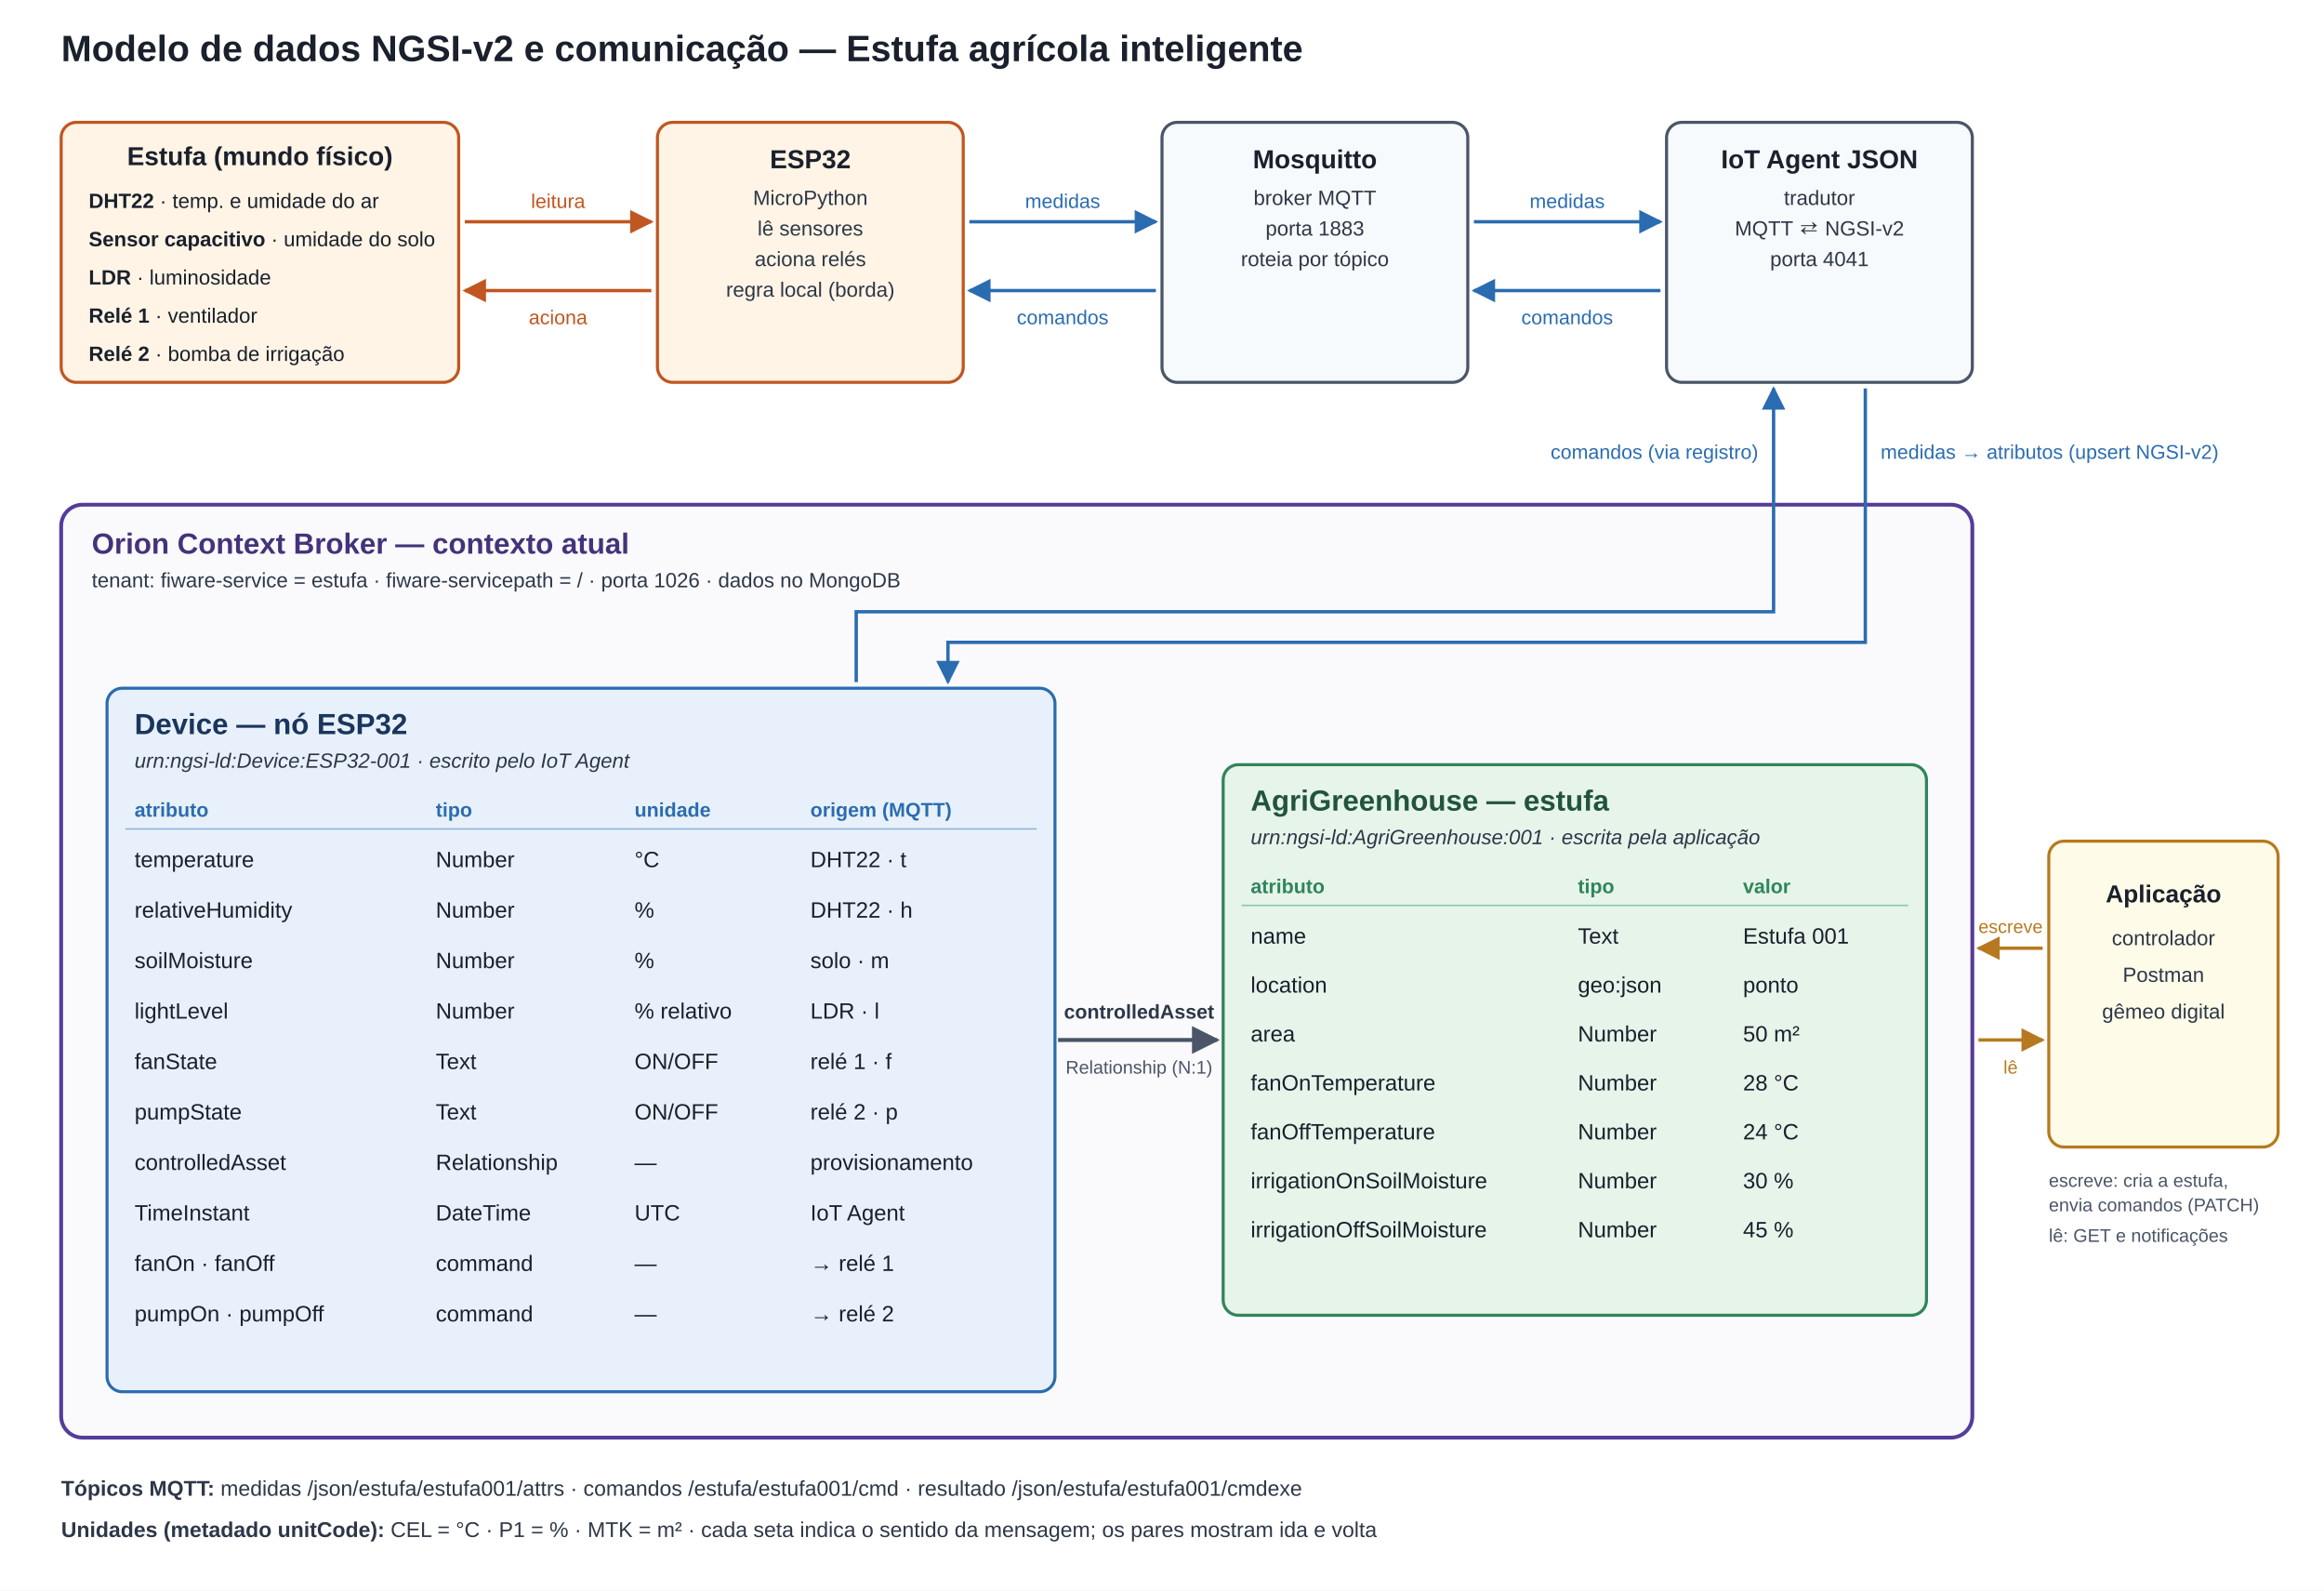
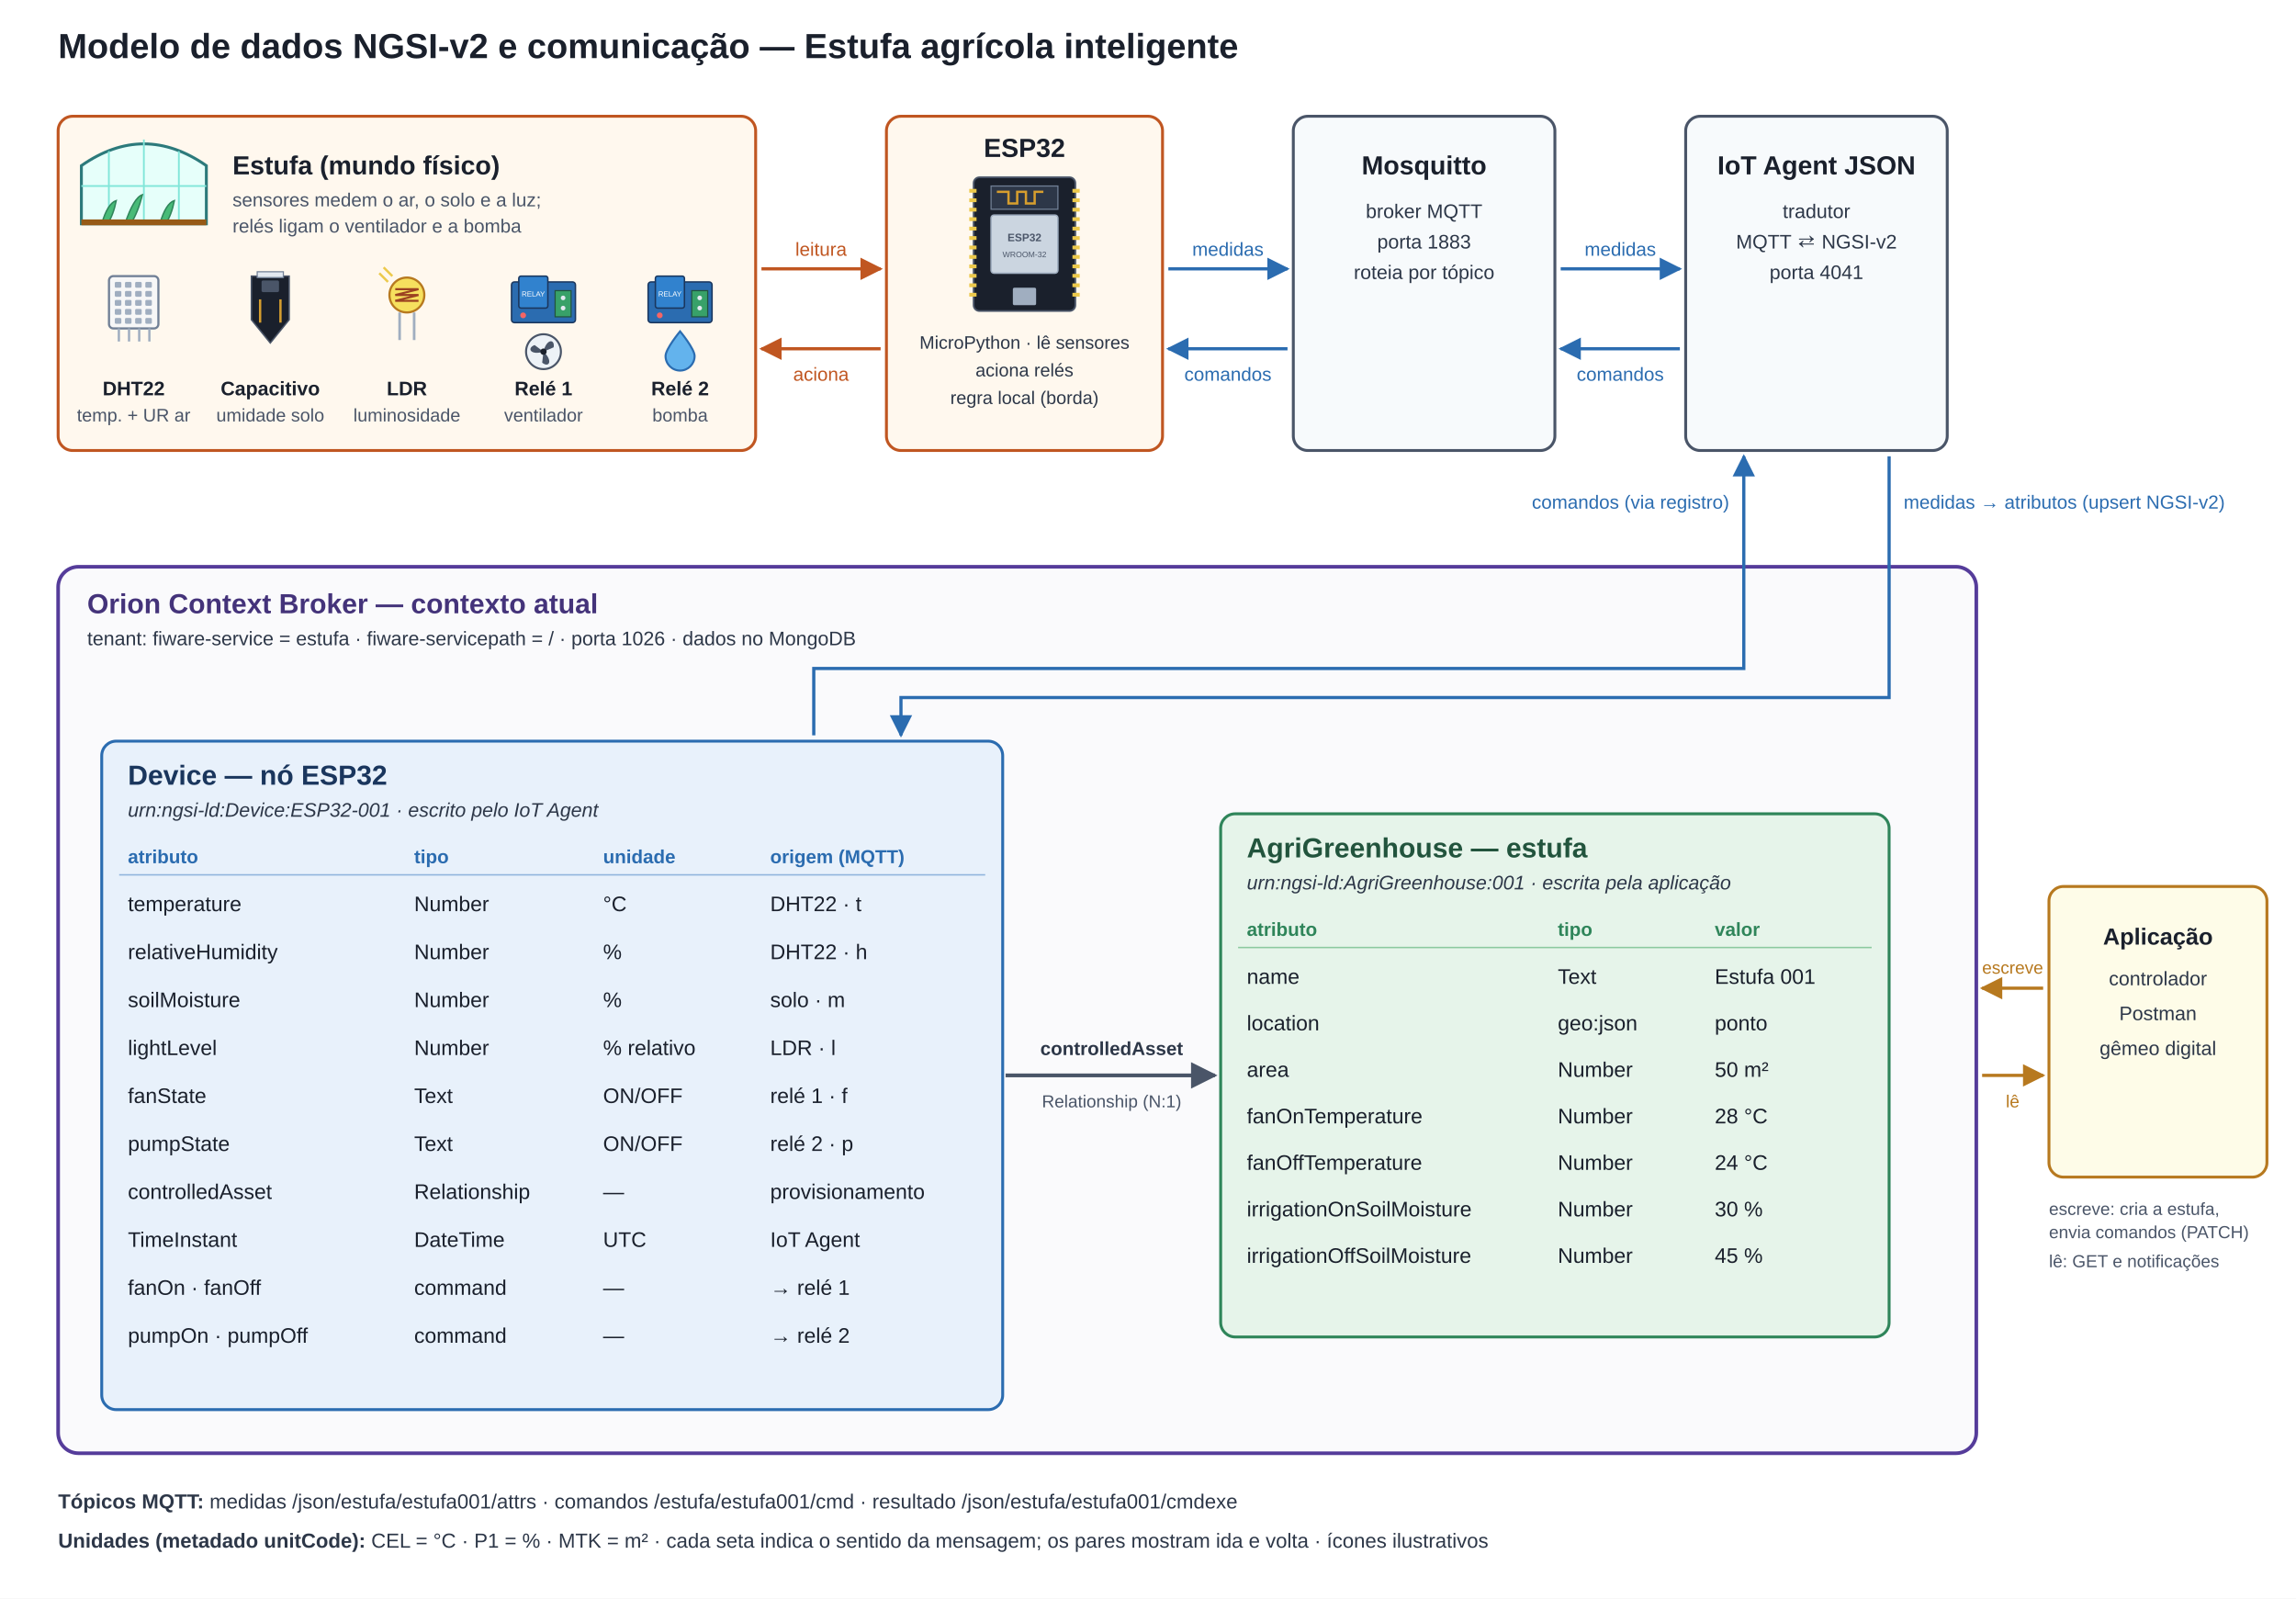
- <svg xmlns="http://www.w3.org/2000/svg" width="1520" height="1040" viewBox="0 0 1520 1040" style="font-family:Arial,Helvetica,sans-serif">
+ <svg xmlns="http://www.w3.org/2000/svg" width="1580" height="1100" viewBox="0 0 1580 1100" style="font-family:Arial,Helvetica,sans-serif">
  <defs>
    <marker id="g" viewBox="0 0 10 10" refX="9" refY="5" markerWidth="7" markerHeight="7" orient="auto-start-reverse">
      <path d="M0,0L10,5L0,10z" fill="#4A5568" />
    </marker>
    <marker id="b" viewBox="0 0 10 10" refX="9" refY="5" markerWidth="7" markerHeight="7" orient="auto-start-reverse">
      <path d="M0,0L10,5L0,10z" fill="#2B6CB0" />
    </marker>
    <marker id="o" viewBox="0 0 10 10" refX="9" refY="5" markerWidth="7" markerHeight="7" orient="auto-start-reverse">
      <path d="M0,0L10,5L0,10z" fill="#C05621" />
    </marker>
    <marker id="y" viewBox="0 0 10 10" refX="9" refY="5" markerWidth="7" markerHeight="7" orient="auto-start-reverse">
      <path d="M0,0L10,5L0,10z" fill="#B7791F" />
    </marker>
  </defs>
-   <rect width="1520" height="1040" fill="#fff" />
-   <text x="40" y="40" font-size="24" font-weight="bold" fill="#1A202C">Modelo de dados NGSI-v2 e comunicação — Estufa agrícola inteligente</text>
-   <rect x="40" y="80" width="260" height="170" rx="10" fill="#FFF4E5" stroke="#C05621" stroke-width="2" />
-   <text x="170" y="108" text-anchor="middle" font-size="17" fill="#1A202C" font-weight="bold">Estufa (mundo físico)</text>
-   <text x="58" y="136" font-size="13.5" fill="#1A202C">
-     <tspan font-weight="bold">DHT22</tspan> · temp. e umidade do ar</text>
-   <text x="58" y="161" font-size="13.5" fill="#1A202C">
-     <tspan font-weight="bold">Sensor capacitivo</tspan> · umidade do solo</text>
-   <text x="58" y="186" font-size="13.5" fill="#1A202C">
-     <tspan font-weight="bold">LDR</tspan> · luminosidade</text>
-   <text x="58" y="211" font-size="13.5" fill="#1A202C">
-     <tspan font-weight="bold">Relé 1</tspan> · ventilador</text>
-   <text x="58" y="236" font-size="13.5" fill="#1A202C">
-     <tspan font-weight="bold">Relé 2</tspan> · bomba de irrigação</text>
-   <rect x="430" y="80" width="200" height="170" rx="10" fill="#FFF4E5" stroke="#C05621" stroke-width="2" />
-   <text x="530.0" y="110" text-anchor="middle" font-size="17" fill="#1A202C" font-weight="bold">ESP32</text>
-   <text x="530.0" y="134" text-anchor="middle" font-size="13.5" fill="#2D3748">MicroPython</text>
-   <text x="530.0" y="154" text-anchor="middle" font-size="13.5" fill="#2D3748">lê sensores</text>
-   <text x="530.0" y="174" text-anchor="middle" font-size="13.5" fill="#2D3748">aciona relés</text>
-   <text x="530.0" y="194" text-anchor="middle" font-size="13.5" fill="#2D3748">regra local (borda)</text>
-   <rect x="760" y="80" width="200" height="170" rx="10" fill="#F7FAFC" stroke="#4A5568" stroke-width="2" />
-   <text x="860.0" y="110" text-anchor="middle" font-size="17" fill="#1A202C" font-weight="bold">Mosquitto</text>
-   <text x="860.0" y="134" text-anchor="middle" font-size="13.5" fill="#2D3748">broker MQTT</text>
-   <text x="860.0" y="154" text-anchor="middle" font-size="13.5" fill="#2D3748">porta 1883</text>
-   <text x="860.0" y="174" text-anchor="middle" font-size="13.5" fill="#2D3748">roteia por tópico</text>
-   <rect x="1090" y="80" width="200" height="170" rx="10" fill="#F7FAFC" stroke="#4A5568" stroke-width="2" />
-   <text x="1190.0" y="110" text-anchor="middle" font-size="17" fill="#1A202C" font-weight="bold">IoT Agent JSON</text>
-   <text x="1190.0" y="134" text-anchor="middle" font-size="13.5" fill="#2D3748">tradutor</text>
-   <text x="1190.0" y="154" text-anchor="middle" font-size="13.5" fill="#2D3748">MQTT ⇄ NGSI-v2</text>
-   <text x="1190.0" y="174" text-anchor="middle" font-size="13.5" fill="#2D3748">porta 4041</text>
-   <polyline points="304,145 426,145" fill="none" stroke="#C05621" stroke-width="2.2" marker-end="url(#o)" />
-   <text x="365.0" y="136" text-anchor="middle" font-size="13" fill="#C05621">leitura</text>
-   <polyline points="426,190 304,190" fill="none" stroke="#C05621" stroke-width="2.2" marker-end="url(#o)" />
-   <text x="365.0" y="212" text-anchor="middle" font-size="13" fill="#C05621">aciona</text>
-   <polyline points="634,145 756,145" fill="none" stroke="#2B6CB0" stroke-width="2.2" marker-end="url(#b)" />
-   <text x="695.0" y="136" text-anchor="middle" font-size="13" fill="#2B6CB0">medidas</text>
-   <polyline points="756,190 634,190" fill="none" stroke="#2B6CB0" stroke-width="2.2" marker-end="url(#b)" />
-   <text x="695.0" y="212" text-anchor="middle" font-size="13" fill="#2B6CB0">comandos</text>
-   <polyline points="964,145 1086,145" fill="none" stroke="#2B6CB0" stroke-width="2.2" marker-end="url(#b)" />
-   <text x="1025.0" y="136" text-anchor="middle" font-size="13" fill="#2B6CB0">medidas</text>
-   <polyline points="1086,190 964,190" fill="none" stroke="#2B6CB0" stroke-width="2.2" marker-end="url(#b)" />
-   <text x="1025.0" y="212" text-anchor="middle" font-size="13" fill="#2B6CB0">comandos</text>
-   <rect x="40" y="330" width="1250" height="610" rx="14" fill="#FAFAFC" stroke="#553C9A" stroke-width="2.5" />
-   <text x="60" y="362" text-anchor="start" font-size="19" fill="#44337A" font-weight="bold">Orion Context Broker — contexto atual</text>
-   <text x="60" y="384" text-anchor="start" font-size="13.5" fill="#2D3748">tenant: fiware-service = estufa · fiware-servicepath = / · porta 1026 · dados no MongoDB</text>
-   <polyline points="1220,254 1220,420 620,420 620,446" fill="none" stroke="#2B6CB0" stroke-width="2.2" marker-end="url(#b)" />
-   <text x="1230" y="300" text-anchor="start" font-size="13" fill="#2B6CB0">medidas → atributos (upsert NGSI-v2)</text>
-   <polyline points="560,446 560,400 1160,400 1160,254" fill="none" stroke="#2B6CB0" stroke-width="2.2" marker-end="url(#b)" />
-   <text x="1150" y="300" text-anchor="end" font-size="13" fill="#2B6CB0">comandos (via registro)</text>
-   <rect x="70" y="450" width="620" height="460" rx="10" fill="#E8F1FB" stroke="#2B6CB0" stroke-width="2" />
-   <text x="88" y="480" text-anchor="start" font-size="19" fill="#1A365D" font-weight="bold">Device — nó ESP32</text>
-   <text x="88" y="502" text-anchor="start" font-size="13.5" fill="#2D3748" font-style="italic">urn:ngsi-ld:Device:ESP32-001 · escrito pelo IoT Agent</text>
-   <text x="88" y="534" text-anchor="start" font-size="13" fill="#2B6CB0" font-weight="bold">atributo</text>
-   <text x="285" y="534" text-anchor="start" font-size="13" fill="#2B6CB0" font-weight="bold">tipo</text>
-   <text x="415" y="534" text-anchor="start" font-size="13" fill="#2B6CB0" font-weight="bold">unidade</text>
-   <text x="530" y="534" text-anchor="start" font-size="13" fill="#2B6CB0" font-weight="bold">origem (MQTT)</text>
-   <line x1="82" y1="542" x2="678" y2="542" stroke="#90B4DD" />
-   <text x="88" y="567" text-anchor="start" font-size="14.5" fill="#1A202C">temperature</text>
-   <text x="285" y="567" text-anchor="start" font-size="14.5" fill="#1A202C">Number</text>
-   <text x="415" y="567" text-anchor="start" font-size="14.5" fill="#1A202C">°C</text>
-   <text x="530" y="567" text-anchor="start" font-size="14.5" fill="#1A202C">DHT22 · t</text>
-   <text x="88" y="600" text-anchor="start" font-size="14.5" fill="#1A202C">relativeHumidity</text>
-   <text x="285" y="600" text-anchor="start" font-size="14.5" fill="#1A202C">Number</text>
-   <text x="415" y="600" text-anchor="start" font-size="14.5" fill="#1A202C">%</text>
-   <text x="530" y="600" text-anchor="start" font-size="14.5" fill="#1A202C">DHT22 · h</text>
-   <text x="88" y="633" text-anchor="start" font-size="14.5" fill="#1A202C">soilMoisture</text>
-   <text x="285" y="633" text-anchor="start" font-size="14.5" fill="#1A202C">Number</text>
-   <text x="415" y="633" text-anchor="start" font-size="14.5" fill="#1A202C">%</text>
-   <text x="530" y="633" text-anchor="start" font-size="14.5" fill="#1A202C">solo · m</text>
-   <text x="88" y="666" text-anchor="start" font-size="14.5" fill="#1A202C">lightLevel</text>
-   <text x="285" y="666" text-anchor="start" font-size="14.5" fill="#1A202C">Number</text>
-   <text x="415" y="666" text-anchor="start" font-size="14.5" fill="#1A202C">% relativo</text>
-   <text x="530" y="666" text-anchor="start" font-size="14.5" fill="#1A202C">LDR · l</text>
-   <text x="88" y="699" text-anchor="start" font-size="14.5" fill="#1A202C">fanState</text>
-   <text x="285" y="699" text-anchor="start" font-size="14.5" fill="#1A202C">Text</text>
-   <text x="415" y="699" text-anchor="start" font-size="14.5" fill="#1A202C">ON/OFF</text>
-   <text x="530" y="699" text-anchor="start" font-size="14.5" fill="#1A202C">relé 1 · f</text>
-   <text x="88" y="732" text-anchor="start" font-size="14.5" fill="#1A202C">pumpState</text>
-   <text x="285" y="732" text-anchor="start" font-size="14.5" fill="#1A202C">Text</text>
-   <text x="415" y="732" text-anchor="start" font-size="14.5" fill="#1A202C">ON/OFF</text>
-   <text x="530" y="732" text-anchor="start" font-size="14.5" fill="#1A202C">relé 2 · p</text>
-   <text x="88" y="765" text-anchor="start" font-size="14.5" fill="#1A202C">controlledAsset</text>
-   <text x="285" y="765" text-anchor="start" font-size="14.5" fill="#1A202C">Relationship</text>
-   <text x="415" y="765" text-anchor="start" font-size="14.5" fill="#1A202C">—</text>
-   <text x="530" y="765" text-anchor="start" font-size="14.5" fill="#1A202C">provisionamento</text>
-   <text x="88" y="798" text-anchor="start" font-size="14.5" fill="#1A202C">TimeInstant</text>
-   <text x="285" y="798" text-anchor="start" font-size="14.5" fill="#1A202C">DateTime</text>
-   <text x="415" y="798" text-anchor="start" font-size="14.5" fill="#1A202C">UTC</text>
-   <text x="530" y="798" text-anchor="start" font-size="14.5" fill="#1A202C">IoT Agent</text>
-   <text x="88" y="831" text-anchor="start" font-size="14.5" fill="#1A202C">fanOn · fanOff</text>
-   <text x="285" y="831" text-anchor="start" font-size="14.5" fill="#1A202C">command</text>
-   <text x="415" y="831" text-anchor="start" font-size="14.5" fill="#1A202C">—</text>
-   <text x="530" y="831" text-anchor="start" font-size="14.5" fill="#1A202C">→ relé 1</text>
-   <text x="88" y="864" text-anchor="start" font-size="14.5" fill="#1A202C">pumpOn · pumpOff</text>
-   <text x="285" y="864" text-anchor="start" font-size="14.5" fill="#1A202C">command</text>
-   <text x="415" y="864" text-anchor="start" font-size="14.5" fill="#1A202C">—</text>
-   <text x="530" y="864" text-anchor="start" font-size="14.5" fill="#1A202C">→ relé 2</text>
-   <rect x="800" y="500" width="460" height="360" rx="10" fill="#E6F4EA" stroke="#2F855A" stroke-width="2" />
-   <text x="818" y="530" text-anchor="start" font-size="19" fill="#22543D" font-weight="bold">AgriGreenhouse — estufa</text>
-   <text x="818" y="552" text-anchor="start" font-size="13.5" fill="#2D3748" font-style="italic">urn:ngsi-ld:AgriGreenhouse:001 · escrita pela aplicação</text>
-   <text x="818" y="584" text-anchor="start" font-size="13" fill="#2F855A" font-weight="bold">atributo</text>
-   <text x="1032" y="584" text-anchor="start" font-size="13" fill="#2F855A" font-weight="bold">tipo</text>
-   <text x="1140" y="584" text-anchor="start" font-size="13" fill="#2F855A" font-weight="bold">valor</text>
-   <line x1="812" y1="592" x2="1248" y2="592" stroke="#8CC9A0" />
-   <text x="818" y="617" text-anchor="start" font-size="14.5" fill="#1A202C">name</text>
-   <text x="1032" y="617" text-anchor="start" font-size="14.5" fill="#1A202C">Text</text>
-   <text x="1140" y="617" text-anchor="start" font-size="14.5" fill="#1A202C">Estufa 001</text>
-   <text x="818" y="649" text-anchor="start" font-size="14.5" fill="#1A202C">location</text>
-   <text x="1032" y="649" text-anchor="start" font-size="14.5" fill="#1A202C">geo:json</text>
-   <text x="1140" y="649" text-anchor="start" font-size="14.5" fill="#1A202C">ponto</text>
-   <text x="818" y="681" text-anchor="start" font-size="14.5" fill="#1A202C">area</text>
-   <text x="1032" y="681" text-anchor="start" font-size="14.5" fill="#1A202C">Number</text>
-   <text x="1140" y="681" text-anchor="start" font-size="14.5" fill="#1A202C">50 m²</text>
-   <text x="818" y="713" text-anchor="start" font-size="14.5" fill="#1A202C">fanOnTemperature</text>
-   <text x="1032" y="713" text-anchor="start" font-size="14.5" fill="#1A202C">Number</text>
-   <text x="1140" y="713" text-anchor="start" font-size="14.5" fill="#1A202C">28 °C</text>
-   <text x="818" y="745" text-anchor="start" font-size="14.5" fill="#1A202C">fanOffTemperature</text>
-   <text x="1032" y="745" text-anchor="start" font-size="14.5" fill="#1A202C">Number</text>
-   <text x="1140" y="745" text-anchor="start" font-size="14.5" fill="#1A202C">24 °C</text>
-   <text x="818" y="777" text-anchor="start" font-size="14.5" fill="#1A202C">irrigationOnSoilMoisture</text>
-   <text x="1032" y="777" text-anchor="start" font-size="14.5" fill="#1A202C">Number</text>
-   <text x="1140" y="777" text-anchor="start" font-size="14.5" fill="#1A202C">30 %</text>
-   <text x="818" y="809" text-anchor="start" font-size="14.5" fill="#1A202C">irrigationOffSoilMoisture</text>
-   <text x="1032" y="809" text-anchor="start" font-size="14.5" fill="#1A202C">Number</text>
-   <text x="1140" y="809" text-anchor="start" font-size="14.5" fill="#1A202C">45 %</text>
-   <polyline points="692,680 796,680" fill="none" stroke="#4A5568" stroke-width="2.6" marker-end="url(#g)" />
-   <text x="745.0" y="666" text-anchor="middle" font-size="13" fill="#2D3748" font-weight="bold">controlledAsset</text>
-   <text x="745.0" y="702" text-anchor="middle" font-size="12" fill="#4A5568">Relationship (N:1)</text>
-   <rect x="1340" y="550" width="150" height="200" rx="10" fill="#FEFCE8" stroke="#B7791F" stroke-width="2" />
-   <text x="1415.0" y="590" text-anchor="middle" font-size="16" fill="#1A202C" font-weight="bold">Aplicação</text>
-   <text x="1415.0" y="618" text-anchor="middle" font-size="13.5" fill="#2D3748">controlador</text>
-   <text x="1415.0" y="642" text-anchor="middle" font-size="13.5" fill="#2D3748">Postman</text>
-   <text x="1415.0" y="666" text-anchor="middle" font-size="13.5" fill="#2D3748">gêmeo digital</text>
-   <polyline points="1336,620 1294,620" fill="none" stroke="#B7791F" stroke-width="2.2" marker-end="url(#y)" />
-   <text x="1315.0" y="610" text-anchor="middle" font-size="12" fill="#B7791F">escreve</text>
-   <polyline points="1294,680 1336,680" fill="none" stroke="#B7791F" stroke-width="2.2" marker-end="url(#y)" />
-   <text x="1315.0" y="702" text-anchor="middle" font-size="12" fill="#B7791F">lê</text>
-   <text x="1340" y="776" text-anchor="start" font-size="12" fill="#4A5568">escreve: cria a estufa,</text>
-   <text x="1340" y="792" text-anchor="start" font-size="12" fill="#4A5568">envia comandos (PATCH)</text>
-   <text x="1340" y="812" text-anchor="start" font-size="12" fill="#4A5568">lê: GET e notificações</text>
-   <text x="40" y="978" font-size="14" fill="#2D3748">
+   <rect width="1580" height="1100" fill="#fff" />
+   <text x="40" y="40" text-anchor="start" font-size="24" fill="#1A202C" font-weight="bold">Modelo de dados NGSI-v2 e comunicação — Estufa agrícola inteligente</text>
+   <rect x="40" y="80" width="480" height="230" rx="10" fill="#FFF8EE" stroke="#C05621" stroke-width="2" />
+   <g transform="translate(56,92)">
+     <path d="M0,62 V22 Q43.0,-8 86,22 V62 Z" fill="#E6FFFA" stroke="#2C7A7B" stroke-width="2" />
+     <path d="M43.0,4 V62 M18.92,12 V62 M67.08,12 V62 M0,36 H86" stroke="#81E6D9" stroke-width="1.2" />
+     <path d="M14,62 q4,-14 10,-16 q-2,10 -6,16 M30,62 q6,-18 12,-20 q-3,12 -8,20 M54,62 q4,-14 10,-16 q-2,10 -6,16" fill="#48BB78" stroke="#2F855A" stroke-width="1" />
+     <rect x="0" y="59" width="86" height="4" fill="#975A16" />
+   </g>
+   <text x="160" y="120" text-anchor="start" font-size="18" fill="#1A202C" font-weight="bold">Estufa (mundo físico)</text>
+   <text x="160" y="142" text-anchor="start" font-size="13" fill="#4A5568">sensores medem o ar, o solo e a luz;</text>
+   <text x="160" y="160" text-anchor="start" font-size="13" fill="#4A5568">relés ligam o ventilador e a bomba</text>
+   <g transform="translate(75,190)">
+     <rect x="0" y="0" width="34" height="36" rx="3" fill="#F7F7F7" stroke="#718096" stroke-width="1.5" />
+     <rect x="4" y="4.0" width="4.5" height="4" rx="0.8" fill="#A0AEC0" />
+     <rect x="11" y="4.0" width="4.5" height="4" rx="0.8" fill="#A0AEC0" />
+     <rect x="18" y="4.0" width="4.5" height="4" rx="0.8" fill="#A0AEC0" />
+     <rect x="25" y="4.0" width="4.5" height="4" rx="0.8" fill="#A0AEC0" />
+     <rect x="4" y="10.2" width="4.5" height="4" rx="0.8" fill="#A0AEC0" />
+     <rect x="11" y="10.2" width="4.5" height="4" rx="0.8" fill="#A0AEC0" />
+     <rect x="18" y="10.2" width="4.5" height="4" rx="0.8" fill="#A0AEC0" />
+     <rect x="25" y="10.2" width="4.5" height="4" rx="0.8" fill="#A0AEC0" />
+     <rect x="4" y="16.4" width="4.5" height="4" rx="0.8" fill="#A0AEC0" />
+     <rect x="11" y="16.4" width="4.5" height="4" rx="0.8" fill="#A0AEC0" />
+     <rect x="18" y="16.4" width="4.5" height="4" rx="0.8" fill="#A0AEC0" />
+     <rect x="25" y="16.4" width="4.5" height="4" rx="0.8" fill="#A0AEC0" />
+     <rect x="4" y="22.6" width="4.5" height="4" rx="0.8" fill="#A0AEC0" />
+     <rect x="11" y="22.6" width="4.5" height="4" rx="0.8" fill="#A0AEC0" />
+     <rect x="18" y="22.6" width="4.5" height="4" rx="0.8" fill="#A0AEC0" />
+     <rect x="25" y="22.6" width="4.5" height="4" rx="0.8" fill="#A0AEC0" />
+     <rect x="4" y="28.8" width="4.5" height="4" rx="0.8" fill="#A0AEC0" />
+     <rect x="11" y="28.8" width="4.5" height="4" rx="0.8" fill="#A0AEC0" />
+     <rect x="18" y="28.8" width="4.5" height="4" rx="0.8" fill="#A0AEC0" />
+     <rect x="25" y="28.8" width="4.5" height="4" rx="0.8" fill="#A0AEC0" />
+     <rect x="6" y="36" width="1.6" height="9" fill="#A0AEC0" />
+     <rect x="13" y="36" width="1.6" height="9" fill="#A0AEC0" />
+     <rect x="20" y="36" width="1.6" height="9" fill="#A0AEC0" />
+     <rect x="27" y="36" width="1.6" height="9" fill="#A0AEC0" />
+   </g>
+   <text x="92" y="272" text-anchor="middle" font-size="13.5" fill="#1A202C" font-weight="bold">DHT22</text>
+   <text x="92" y="290" text-anchor="middle" font-size="12.5" fill="#4A5568">temp. + UR ar</text>
+   <g transform="translate(171,190)">
+     <path d="M2,0 H28 V30 L15,46 L2,30 Z" fill="#1A202C" stroke="#4A5568" stroke-width="1" />
+     <rect x="9" y="3" width="12" height="8" rx="1" fill="#4A5568" />
+     <path d="M8,16 V32 M22,16 V32" stroke="#D69E2E" stroke-width="1.6" />
+     <rect x="6" y="-3" width="18" height="4" fill="#E2E8F0" stroke="#718096" stroke-width="0.8" />
+   </g>
+   <text x="186" y="272" text-anchor="middle" font-size="13.5" fill="#1A202C" font-weight="bold">Capacitivo</text>
+   <text x="186" y="290" text-anchor="middle" font-size="12.5" fill="#4A5568">umidade solo</text>
+   <g transform="translate(265,190)">
+     <circle cx="15" cy="13" r="12" fill="#F6E05E" stroke="#B7791F" stroke-width="1.5" />
+     <path d="M7,9 H23 L7,13 H23 L7,17 H23" fill="none" stroke="#9C4221" stroke-width="1.4" />
+     <path d="M10,25 V44 M20,25 V44" stroke="#A0AEC0" stroke-width="1.8" />
+     <path d="M-4,-2 l6,6 M-1,-6 l6,6" stroke="#ECC94B" stroke-width="1.6" />
+   </g>
+   <text x="280" y="272" text-anchor="middle" font-size="13.5" fill="#1A202C" font-weight="bold">LDR</text>
+   <text x="280" y="290" text-anchor="middle" font-size="12.5" fill="#4A5568">luminosidade</text>
+   <g transform="translate(352,190)">
+     <rect x="0" y="4" width="44" height="28" rx="2" fill="#2B6CB0" stroke="#1A365D" stroke-width="1" />
+     <rect x="5" y="0" width="20" height="22" rx="1.5" fill="#3182CE" stroke="#1A365D" stroke-width="1" />
+     <text x="15" y="14" text-anchor="middle" font-size="5" fill="#fff">RELAY</text>
+     <rect x="30" y="10" width="11" height="18" fill="#38A169" stroke="#22543D" stroke-width="0.8" />
+     <circle cx="35.5" cy="15" r="1.6" fill="#E2E8F0" />
+     <circle cx="35.5" cy="22" r="1.6" fill="#E2E8F0" />
+     <circle cx="8" cy="27" r="2" fill="#F56565" />
+   </g>
+   <g transform="translate(362,230)">
+     <circle cx="12" cy="12" r="12" fill="#EDF2F7" stroke="#4A5568" stroke-width="1.4" />
+     <path d="M12,12 C14,3 20,3 19,9 Z" fill="#4A5568" transform="rotate(0 12 12)" />
+     <path d="M12,12 C14,3 20,3 19,9 Z" fill="#4A5568" transform="rotate(120 12 12)" />
+     <path d="M12,12 C14,3 20,3 19,9 Z" fill="#4A5568" transform="rotate(240 12 12)" />
+     <circle cx="12" cy="12" r="2.2" fill="#1A202C" />
+   </g>
+   <text x="374" y="272" text-anchor="middle" font-size="13.5" fill="#1A202C" font-weight="bold">Relé 1</text>
+   <text x="374" y="290" text-anchor="middle" font-size="12.5" fill="#4A5568">ventilador</text>
+   <g transform="translate(446,190)">
+     <rect x="0" y="4" width="44" height="28" rx="2" fill="#2B6CB0" stroke="#1A365D" stroke-width="1" />
+     <rect x="5" y="0" width="20" height="22" rx="1.5" fill="#3182CE" stroke="#1A365D" stroke-width="1" />
+     <text x="15" y="14" text-anchor="middle" font-size="5" fill="#fff">RELAY</text>
+     <rect x="30" y="10" width="11" height="18" fill="#38A169" stroke="#22543D" stroke-width="0.8" />
+     <circle cx="35.5" cy="15" r="1.6" fill="#E2E8F0" />
+     <circle cx="35.5" cy="22" r="1.6" fill="#E2E8F0" />
+     <circle cx="8" cy="27" r="2" fill="#F56565" />
+   </g>
+   <g transform="translate(458,228)">
+     <path d="M10,0 C10,0 0,12 0,17 A10,10 0 0 0 20,17 C20,12 10,0 10,0 Z" fill="#63B3ED" stroke="#2B6CB0" stroke-width="1.4" />
+   </g>
+   <text x="468" y="272" text-anchor="middle" font-size="13.5" fill="#1A202C" font-weight="bold">Relé 2</text>
+   <text x="468" y="290" text-anchor="middle" font-size="12.5" fill="#4A5568">bomba</text>
+   <rect x="610" y="80" width="190" height="230" rx="10" fill="#FFF8EE" stroke="#C05621" stroke-width="2" />
+   <text x="705.0" y="108" text-anchor="middle" font-size="18" fill="#1A202C" font-weight="bold">ESP32</text>
+   <g transform="translate(670.0,122)">
+     <rect x="0" y="0" width="70" height="92" rx="4" fill="#1A202C" stroke="#4A5568" stroke-width="1.2" />
+     <rect x="12" y="6" width="46" height="16" fill="#2D3748" stroke="#718096" stroke-width="0.8" />
+     <path d="M16,10 h8 v8 h6 v-8 h6 v8 h6 v-8 h6" fill="none" stroke="#D69E2E" stroke-width="1.6" />
+     <rect x="12" y="26" width="46" height="40" rx="2" fill="#CBD5E0" stroke="#A0AEC0" stroke-width="1" />
+     <text x="35" y="44" text-anchor="middle" font-size="7.5" font-weight="bold" fill="#4A5568">ESP32</text>
+     <text x="35" y="55" text-anchor="middle" font-size="5.5" fill="#4A5568">WROOM-32</text>
+     <rect x="27" y="76" width="16" height="12" rx="1" fill="#A0AEC0" />
+     <rect x="-3" y="8.0" width="5" height="2.6" fill="#ECC94B" />
+     <rect x="68" y="8.0" width="5" height="2.6" fill="#ECC94B" />
+     <rect x="-3" y="14.5" width="5" height="2.6" fill="#ECC94B" />
+     <rect x="68" y="14.5" width="5" height="2.6" fill="#ECC94B" />
+     <rect x="-3" y="21.0" width="5" height="2.6" fill="#ECC94B" />
+     <rect x="68" y="21.0" width="5" height="2.6" fill="#ECC94B" />
+     <rect x="-3" y="27.5" width="5" height="2.6" fill="#ECC94B" />
+     <rect x="68" y="27.5" width="5" height="2.6" fill="#ECC94B" />
+     <rect x="-3" y="34.0" width="5" height="2.6" fill="#ECC94B" />
+     <rect x="68" y="34.0" width="5" height="2.6" fill="#ECC94B" />
+     <rect x="-3" y="40.5" width="5" height="2.6" fill="#ECC94B" />
+     <rect x="68" y="40.5" width="5" height="2.6" fill="#ECC94B" />
+     <rect x="-3" y="47.0" width="5" height="2.6" fill="#ECC94B" />
+     <rect x="68" y="47.0" width="5" height="2.6" fill="#ECC94B" />
+     <rect x="-3" y="53.5" width="5" height="2.6" fill="#ECC94B" />
+     <rect x="68" y="53.5" width="5" height="2.6" fill="#ECC94B" />
+     <rect x="-3" y="60.0" width="5" height="2.6" fill="#ECC94B" />
+     <rect x="68" y="60.0" width="5" height="2.6" fill="#ECC94B" />
+     <rect x="-3" y="66.5" width="5" height="2.6" fill="#ECC94B" />
+     <rect x="68" y="66.5" width="5" height="2.6" fill="#ECC94B" />
+     <rect x="-3" y="73.0" width="5" height="2.6" fill="#ECC94B" />
+     <rect x="68" y="73.0" width="5" height="2.6" fill="#ECC94B" />
+     <rect x="-3" y="79.5" width="5" height="2.6" fill="#ECC94B" />
+     <rect x="68" y="79.5" width="5" height="2.6" fill="#ECC94B" />
+   </g>
+   <text x="705.0" y="240" text-anchor="middle" font-size="12.5" fill="#2D3748">MicroPython · lê sensores</text>
+   <text x="705.0" y="259" text-anchor="middle" font-size="12.5" fill="#2D3748">aciona relés</text>
+   <text x="705.0" y="278" text-anchor="middle" font-size="12.5" fill="#2D3748">regra local (borda)</text>
+   <rect x="890" y="80" width="180" height="230" rx="10" fill="#F7FAFC" stroke="#4A5568" stroke-width="2" />
+   <text x="980.0" y="120" text-anchor="middle" font-size="18" fill="#1A202C" font-weight="bold">Mosquitto</text>
+   <text x="980.0" y="150" text-anchor="middle" font-size="13.5" fill="#2D3748">broker MQTT</text>
+   <text x="980.0" y="171" text-anchor="middle" font-size="13.5" fill="#2D3748">porta 1883</text>
+   <text x="980.0" y="192" text-anchor="middle" font-size="13.5" fill="#2D3748">roteia por tópico</text>
+   <rect x="1160" y="80" width="180" height="230" rx="10" fill="#F7FAFC" stroke="#4A5568" stroke-width="2" />
+   <text x="1250.0" y="120" text-anchor="middle" font-size="18" fill="#1A202C" font-weight="bold">IoT Agent JSON</text>
+   <text x="1250.0" y="150" text-anchor="middle" font-size="13.5" fill="#2D3748">tradutor</text>
+   <text x="1250.0" y="171" text-anchor="middle" font-size="13.5" fill="#2D3748">MQTT ⇄ NGSI-v2</text>
+   <text x="1250.0" y="192" text-anchor="middle" font-size="13.5" fill="#2D3748">porta 4041</text>
+   <polyline points="524,185 606,185" fill="none" stroke="#C05621" stroke-width="2.2" marker-end="url(#o)" />
+   <text x="565.0" y="176" text-anchor="middle" font-size="13" fill="#C05621">leitura</text>
+   <polyline points="606,240 524,240" fill="none" stroke="#C05621" stroke-width="2.2" marker-end="url(#o)" />
+   <text x="565.0" y="262" text-anchor="middle" font-size="13" fill="#C05621">aciona</text>
+   <polyline points="804,185 886,185" fill="none" stroke="#2B6CB0" stroke-width="2.2" marker-end="url(#b)" />
+   <text x="845.0" y="176" text-anchor="middle" font-size="13" fill="#2B6CB0">medidas</text>
+   <polyline points="886,240 804,240" fill="none" stroke="#2B6CB0" stroke-width="2.2" marker-end="url(#b)" />
+   <text x="845.0" y="262" text-anchor="middle" font-size="13" fill="#2B6CB0">comandos</text>
+   <polyline points="1074,185 1156,185" fill="none" stroke="#2B6CB0" stroke-width="2.2" marker-end="url(#b)" />
+   <text x="1115.0" y="176" text-anchor="middle" font-size="13" fill="#2B6CB0">medidas</text>
+   <polyline points="1156,240 1074,240" fill="none" stroke="#2B6CB0" stroke-width="2.2" marker-end="url(#b)" />
+   <text x="1115.0" y="262" text-anchor="middle" font-size="13" fill="#2B6CB0">comandos</text>
+   <rect x="40" y="390" width="1320" height="610" rx="14" fill="#FAFAFC" stroke="#553C9A" stroke-width="2.5" />
+   <text x="60" y="422" text-anchor="start" font-size="19" fill="#44337A" font-weight="bold">Orion Context Broker — contexto atual</text>
+   <text x="60" y="444" text-anchor="start" font-size="13.5" fill="#2D3748">tenant: fiware-service = estufa · fiware-servicepath = / · porta 1026 · dados no MongoDB</text>
+   <polyline points="1300,314 1300,480 620,480 620,506" fill="none" stroke="#2B6CB0" stroke-width="2.2" marker-end="url(#b)" />
+   <text x="1310" y="350" text-anchor="start" font-size="13" fill="#2B6CB0">medidas → atributos (upsert NGSI-v2)</text>
+   <polyline points="560,506 560,460 1200,460 1200,314" fill="none" stroke="#2B6CB0" stroke-width="2.2" marker-end="url(#b)" />
+   <text x="1190" y="350" text-anchor="end" font-size="13" fill="#2B6CB0">comandos (via registro)</text>
+   <rect x="70" y="510" width="620" height="460" rx="10" fill="#E8F1FB" stroke="#2B6CB0" stroke-width="2" />
+   <text x="88" y="540" text-anchor="start" font-size="19" fill="#1A365D" font-weight="bold">Device — nó ESP32</text>
+   <text x="88" y="562" text-anchor="start" font-size="13.5" fill="#2D3748" font-style="italic">urn:ngsi-ld:Device:ESP32-001 · escrito pelo IoT Agent</text>
+   <text x="88" y="594" text-anchor="start" font-size="13" fill="#2B6CB0" font-weight="bold">atributo</text>
+   <text x="285" y="594" text-anchor="start" font-size="13" fill="#2B6CB0" font-weight="bold">tipo</text>
+   <text x="415" y="594" text-anchor="start" font-size="13" fill="#2B6CB0" font-weight="bold">unidade</text>
+   <text x="530" y="594" text-anchor="start" font-size="13" fill="#2B6CB0" font-weight="bold">origem (MQTT)</text>
+   <line x1="82" y1="602" x2="678" y2="602" stroke="#90B4DD" />
+   <text x="88" y="627" text-anchor="start" font-size="14.5" fill="#1A202C">temperature</text>
+   <text x="285" y="627" text-anchor="start" font-size="14.5" fill="#1A202C">Number</text>
+   <text x="415" y="627" text-anchor="start" font-size="14.5" fill="#1A202C">°C</text>
+   <text x="530" y="627" text-anchor="start" font-size="14.5" fill="#1A202C">DHT22 · t</text>
+   <text x="88" y="660" text-anchor="start" font-size="14.5" fill="#1A202C">relativeHumidity</text>
+   <text x="285" y="660" text-anchor="start" font-size="14.5" fill="#1A202C">Number</text>
+   <text x="415" y="660" text-anchor="start" font-size="14.5" fill="#1A202C">%</text>
+   <text x="530" y="660" text-anchor="start" font-size="14.5" fill="#1A202C">DHT22 · h</text>
+   <text x="88" y="693" text-anchor="start" font-size="14.5" fill="#1A202C">soilMoisture</text>
+   <text x="285" y="693" text-anchor="start" font-size="14.5" fill="#1A202C">Number</text>
+   <text x="415" y="693" text-anchor="start" font-size="14.5" fill="#1A202C">%</text>
+   <text x="530" y="693" text-anchor="start" font-size="14.5" fill="#1A202C">solo · m</text>
+   <text x="88" y="726" text-anchor="start" font-size="14.5" fill="#1A202C">lightLevel</text>
+   <text x="285" y="726" text-anchor="start" font-size="14.5" fill="#1A202C">Number</text>
+   <text x="415" y="726" text-anchor="start" font-size="14.5" fill="#1A202C">% relativo</text>
+   <text x="530" y="726" text-anchor="start" font-size="14.5" fill="#1A202C">LDR · l</text>
+   <text x="88" y="759" text-anchor="start" font-size="14.5" fill="#1A202C">fanState</text>
+   <text x="285" y="759" text-anchor="start" font-size="14.5" fill="#1A202C">Text</text>
+   <text x="415" y="759" text-anchor="start" font-size="14.5" fill="#1A202C">ON/OFF</text>
+   <text x="530" y="759" text-anchor="start" font-size="14.5" fill="#1A202C">relé 1 · f</text>
+   <text x="88" y="792" text-anchor="start" font-size="14.5" fill="#1A202C">pumpState</text>
+   <text x="285" y="792" text-anchor="start" font-size="14.5" fill="#1A202C">Text</text>
+   <text x="415" y="792" text-anchor="start" font-size="14.5" fill="#1A202C">ON/OFF</text>
+   <text x="530" y="792" text-anchor="start" font-size="14.5" fill="#1A202C">relé 2 · p</text>
+   <text x="88" y="825" text-anchor="start" font-size="14.5" fill="#1A202C">controlledAsset</text>
+   <text x="285" y="825" text-anchor="start" font-size="14.5" fill="#1A202C">Relationship</text>
+   <text x="415" y="825" text-anchor="start" font-size="14.5" fill="#1A202C">—</text>
+   <text x="530" y="825" text-anchor="start" font-size="14.5" fill="#1A202C">provisionamento</text>
+   <text x="88" y="858" text-anchor="start" font-size="14.5" fill="#1A202C">TimeInstant</text>
+   <text x="285" y="858" text-anchor="start" font-size="14.5" fill="#1A202C">DateTime</text>
+   <text x="415" y="858" text-anchor="start" font-size="14.5" fill="#1A202C">UTC</text>
+   <text x="530" y="858" text-anchor="start" font-size="14.5" fill="#1A202C">IoT Agent</text>
+   <text x="88" y="891" text-anchor="start" font-size="14.5" fill="#1A202C">fanOn · fanOff</text>
+   <text x="285" y="891" text-anchor="start" font-size="14.5" fill="#1A202C">command</text>
+   <text x="415" y="891" text-anchor="start" font-size="14.5" fill="#1A202C">—</text>
+   <text x="530" y="891" text-anchor="start" font-size="14.5" fill="#1A202C">→ relé 1</text>
+   <text x="88" y="924" text-anchor="start" font-size="14.5" fill="#1A202C">pumpOn · pumpOff</text>
+   <text x="285" y="924" text-anchor="start" font-size="14.5" fill="#1A202C">command</text>
+   <text x="415" y="924" text-anchor="start" font-size="14.5" fill="#1A202C">—</text>
+   <text x="530" y="924" text-anchor="start" font-size="14.5" fill="#1A202C">→ relé 2</text>
+   <rect x="840" y="560" width="460" height="360" rx="10" fill="#E6F4EA" stroke="#2F855A" stroke-width="2" />
+   <text x="858" y="590" text-anchor="start" font-size="19" fill="#22543D" font-weight="bold">AgriGreenhouse — estufa</text>
+   <text x="858" y="612" text-anchor="start" font-size="13.5" fill="#2D3748" font-style="italic">urn:ngsi-ld:AgriGreenhouse:001 · escrita pela aplicação</text>
+   <text x="858" y="644" text-anchor="start" font-size="13" fill="#2F855A" font-weight="bold">atributo</text>
+   <text x="1072" y="644" text-anchor="start" font-size="13" fill="#2F855A" font-weight="bold">tipo</text>
+   <text x="1180" y="644" text-anchor="start" font-size="13" fill="#2F855A" font-weight="bold">valor</text>
+   <line x1="852" y1="652" x2="1288" y2="652" stroke="#8CC9A0" />
+   <text x="858" y="677" text-anchor="start" font-size="14.5" fill="#1A202C">name</text>
+   <text x="1072" y="677" text-anchor="start" font-size="14.5" fill="#1A202C">Text</text>
+   <text x="1180" y="677" text-anchor="start" font-size="14.5" fill="#1A202C">Estufa 001</text>
+   <text x="858" y="709" text-anchor="start" font-size="14.5" fill="#1A202C">location</text>
+   <text x="1072" y="709" text-anchor="start" font-size="14.5" fill="#1A202C">geo:json</text>
+   <text x="1180" y="709" text-anchor="start" font-size="14.5" fill="#1A202C">ponto</text>
+   <text x="858" y="741" text-anchor="start" font-size="14.5" fill="#1A202C">area</text>
+   <text x="1072" y="741" text-anchor="start" font-size="14.5" fill="#1A202C">Number</text>
+   <text x="1180" y="741" text-anchor="start" font-size="14.5" fill="#1A202C">50 m²</text>
+   <text x="858" y="773" text-anchor="start" font-size="14.5" fill="#1A202C">fanOnTemperature</text>
+   <text x="1072" y="773" text-anchor="start" font-size="14.5" fill="#1A202C">Number</text>
+   <text x="1180" y="773" text-anchor="start" font-size="14.5" fill="#1A202C">28 °C</text>
+   <text x="858" y="805" text-anchor="start" font-size="14.5" fill="#1A202C">fanOffTemperature</text>
+   <text x="1072" y="805" text-anchor="start" font-size="14.5" fill="#1A202C">Number</text>
+   <text x="1180" y="805" text-anchor="start" font-size="14.5" fill="#1A202C">24 °C</text>
+   <text x="858" y="837" text-anchor="start" font-size="14.5" fill="#1A202C">irrigationOnSoilMoisture</text>
+   <text x="1072" y="837" text-anchor="start" font-size="14.5" fill="#1A202C">Number</text>
+   <text x="1180" y="837" text-anchor="start" font-size="14.5" fill="#1A202C">30 %</text>
+   <text x="858" y="869" text-anchor="start" font-size="14.5" fill="#1A202C">irrigationOffSoilMoisture</text>
+   <text x="1072" y="869" text-anchor="start" font-size="14.5" fill="#1A202C">Number</text>
+   <text x="1180" y="869" text-anchor="start" font-size="14.5" fill="#1A202C">45 %</text>
+   <polyline points="692,740 836,740" fill="none" stroke="#4A5568" stroke-width="2.6" marker-end="url(#g)" />
+   <text x="765.0" y="726" text-anchor="middle" font-size="13" fill="#2D3748" font-weight="bold">controlledAsset</text>
+   <text x="765.0" y="762" text-anchor="middle" font-size="12" fill="#4A5568">Relationship (N:1)</text>
+   <rect x="1410" y="610" width="150" height="200" rx="10" fill="#FEFCE8" stroke="#B7791F" stroke-width="2" />
+   <text x="1485.0" y="650" text-anchor="middle" font-size="16" fill="#1A202C" font-weight="bold">Aplicação</text>
+   <text x="1485.0" y="678" text-anchor="middle" font-size="13.5" fill="#2D3748">controlador</text>
+   <text x="1485.0" y="702" text-anchor="middle" font-size="13.5" fill="#2D3748">Postman</text>
+   <text x="1485.0" y="726" text-anchor="middle" font-size="13.5" fill="#2D3748">gêmeo digital</text>
+   <polyline points="1406,680 1364,680" fill="none" stroke="#B7791F" stroke-width="2.2" marker-end="url(#y)" />
+   <text x="1385.0" y="670" text-anchor="middle" font-size="12" fill="#B7791F">escreve</text>
+   <polyline points="1364,740 1406,740" fill="none" stroke="#B7791F" stroke-width="2.2" marker-end="url(#y)" />
+   <text x="1385.0" y="762" text-anchor="middle" font-size="12" fill="#B7791F">lê</text>
+   <text x="1410" y="836" text-anchor="start" font-size="12" fill="#4A5568">escreve: cria a estufa,</text>
+   <text x="1410" y="852" text-anchor="start" font-size="12" fill="#4A5568">envia comandos (PATCH)</text>
+   <text x="1410" y="872" text-anchor="start" font-size="12" fill="#4A5568">lê: GET e notificações</text>
+   <text x="40" y="1038" font-size="14" fill="#2D3748">
    <tspan font-weight="bold">Tópicos MQTT:</tspan> medidas /json/estufa/estufa001/attrs · comandos /estufa/estufa001/cmd · resultado /json/estufa/estufa001/cmdexe</text>
-   <text x="40" y="1005" font-size="14" fill="#2D3748">
-     <tspan font-weight="bold">Unidades (metadado unitCode):</tspan> CEL = °C · P1 = % · MTK = m²   ·   cada seta indica o sentido da mensagem; os pares mostram ida e volta</text>
+   <text x="40" y="1065" font-size="14" fill="#2D3748">
+     <tspan font-weight="bold">Unidades (metadado unitCode):</tspan> CEL = °C · P1 = % · MTK = m²   ·   cada seta indica o sentido da mensagem; os pares mostram ida e volta   ·   ícones ilustrativos</text>
</svg>
